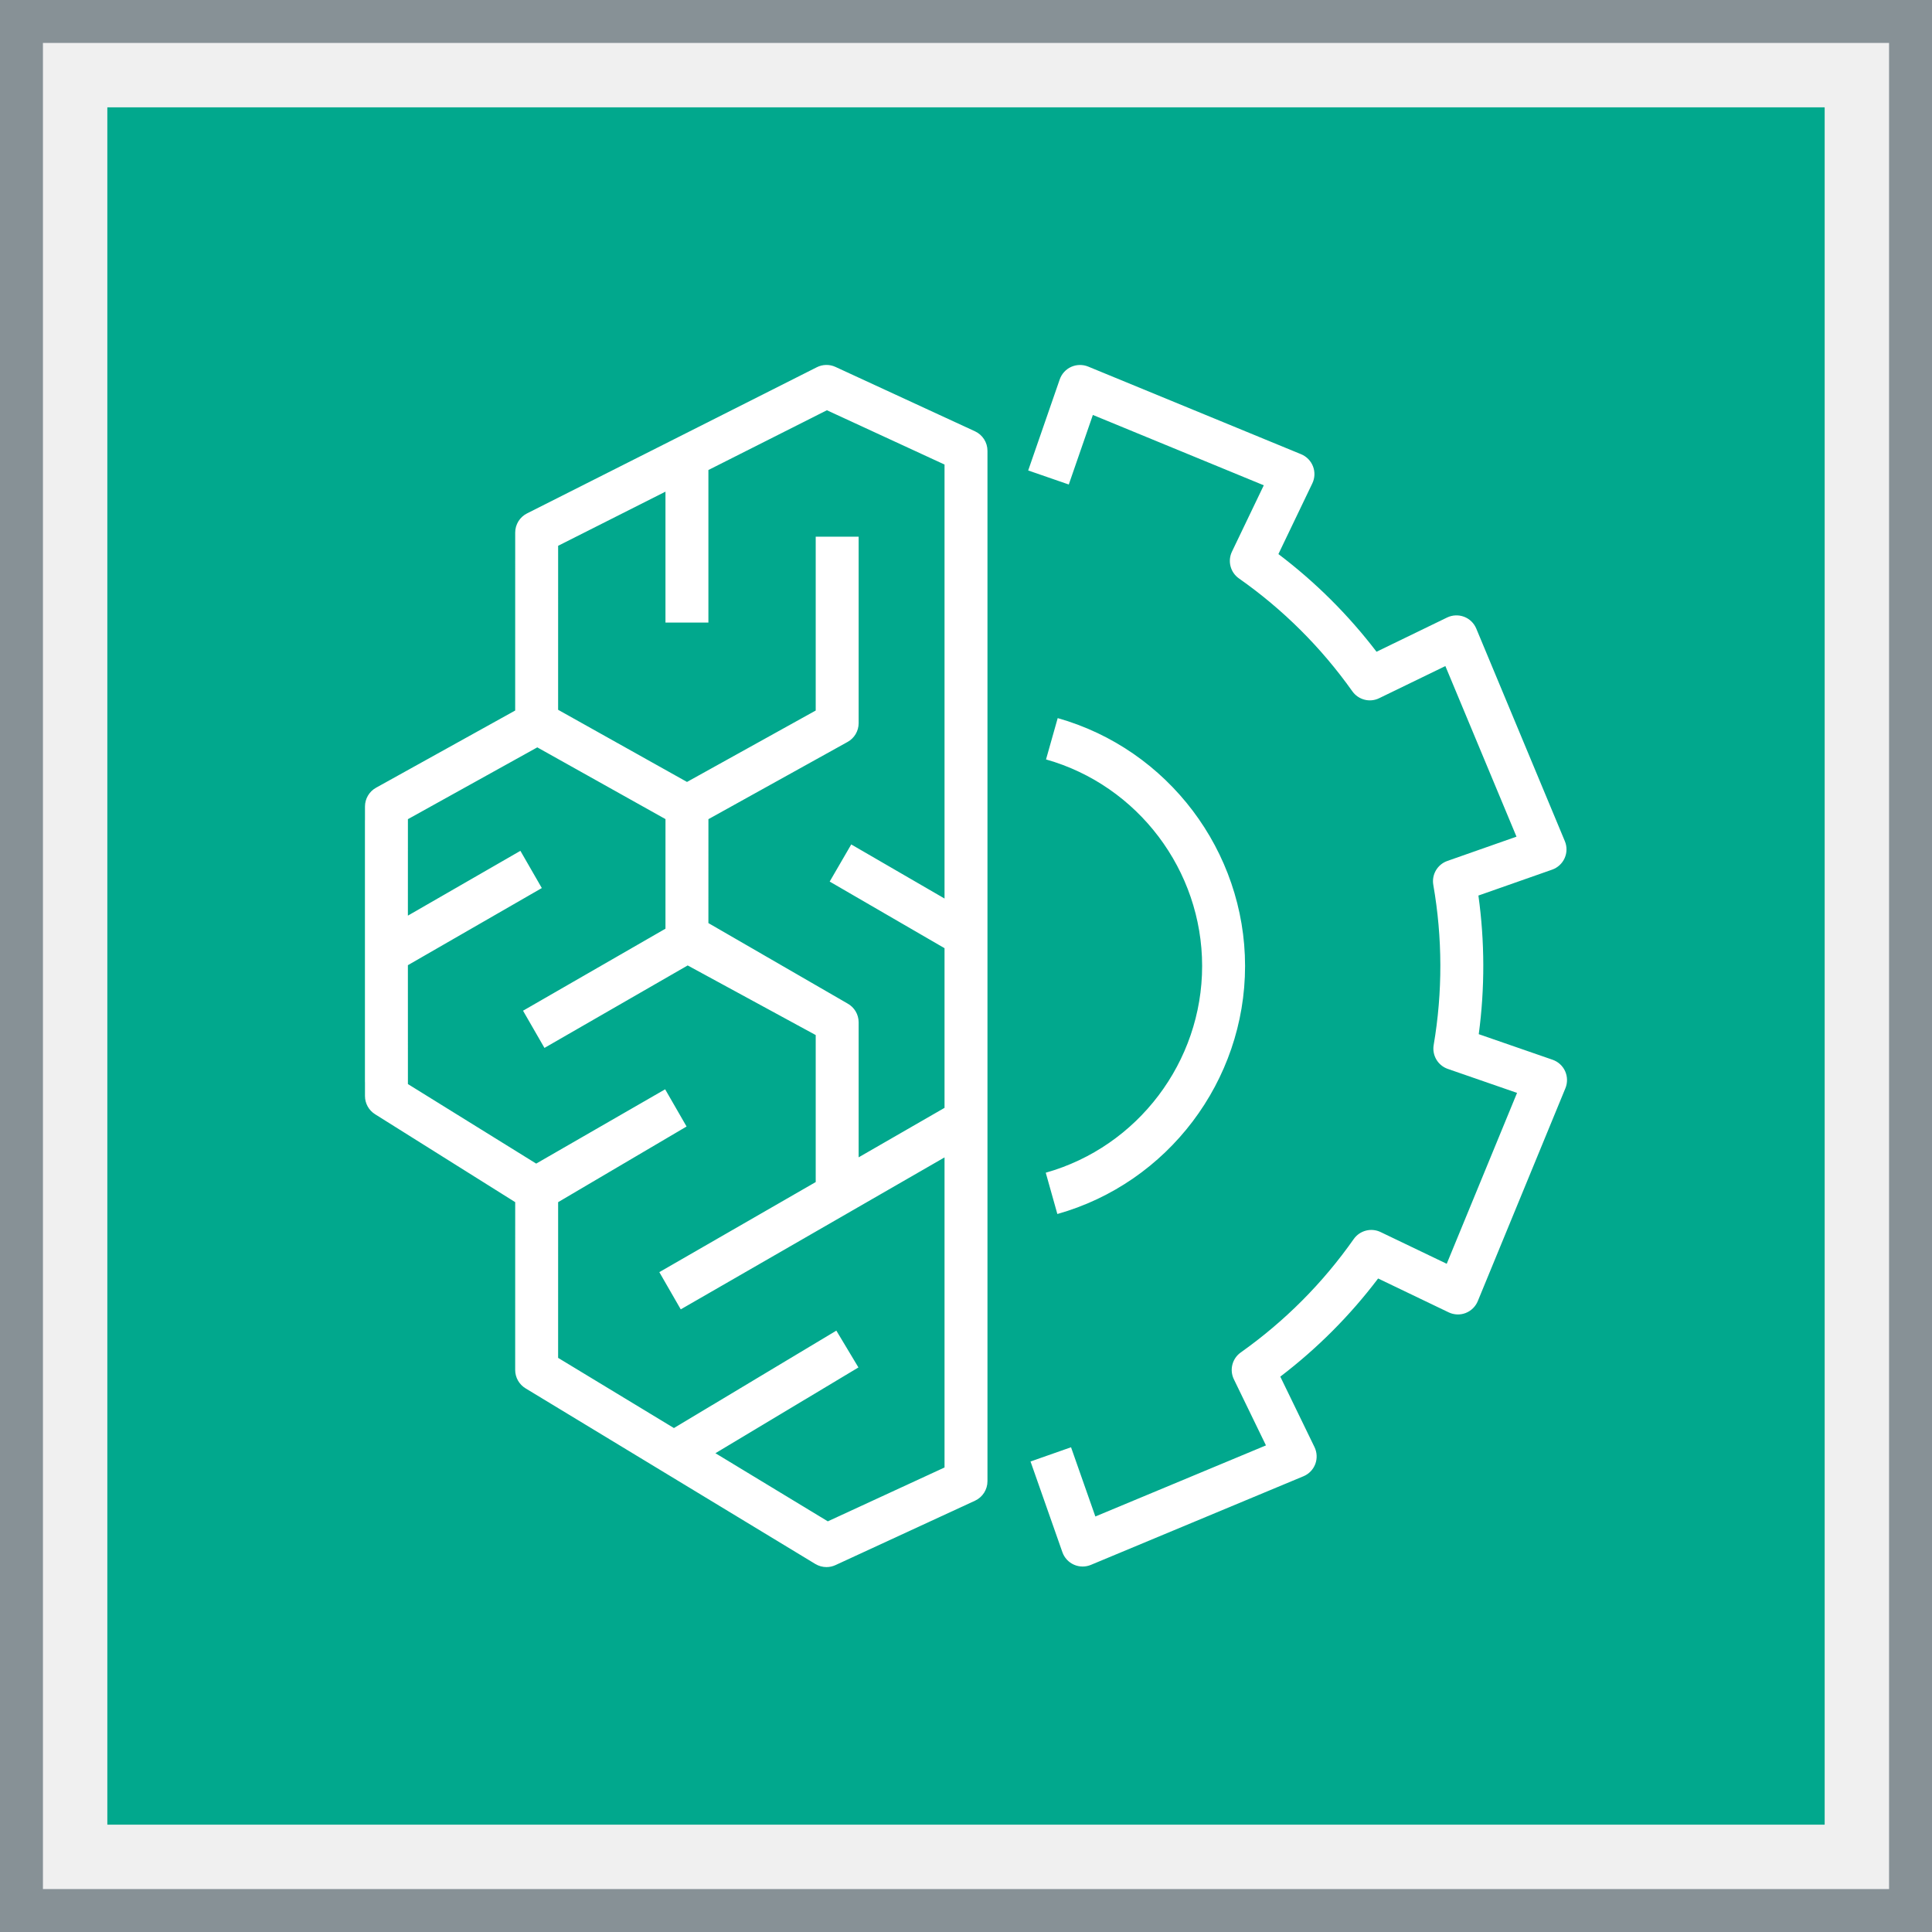
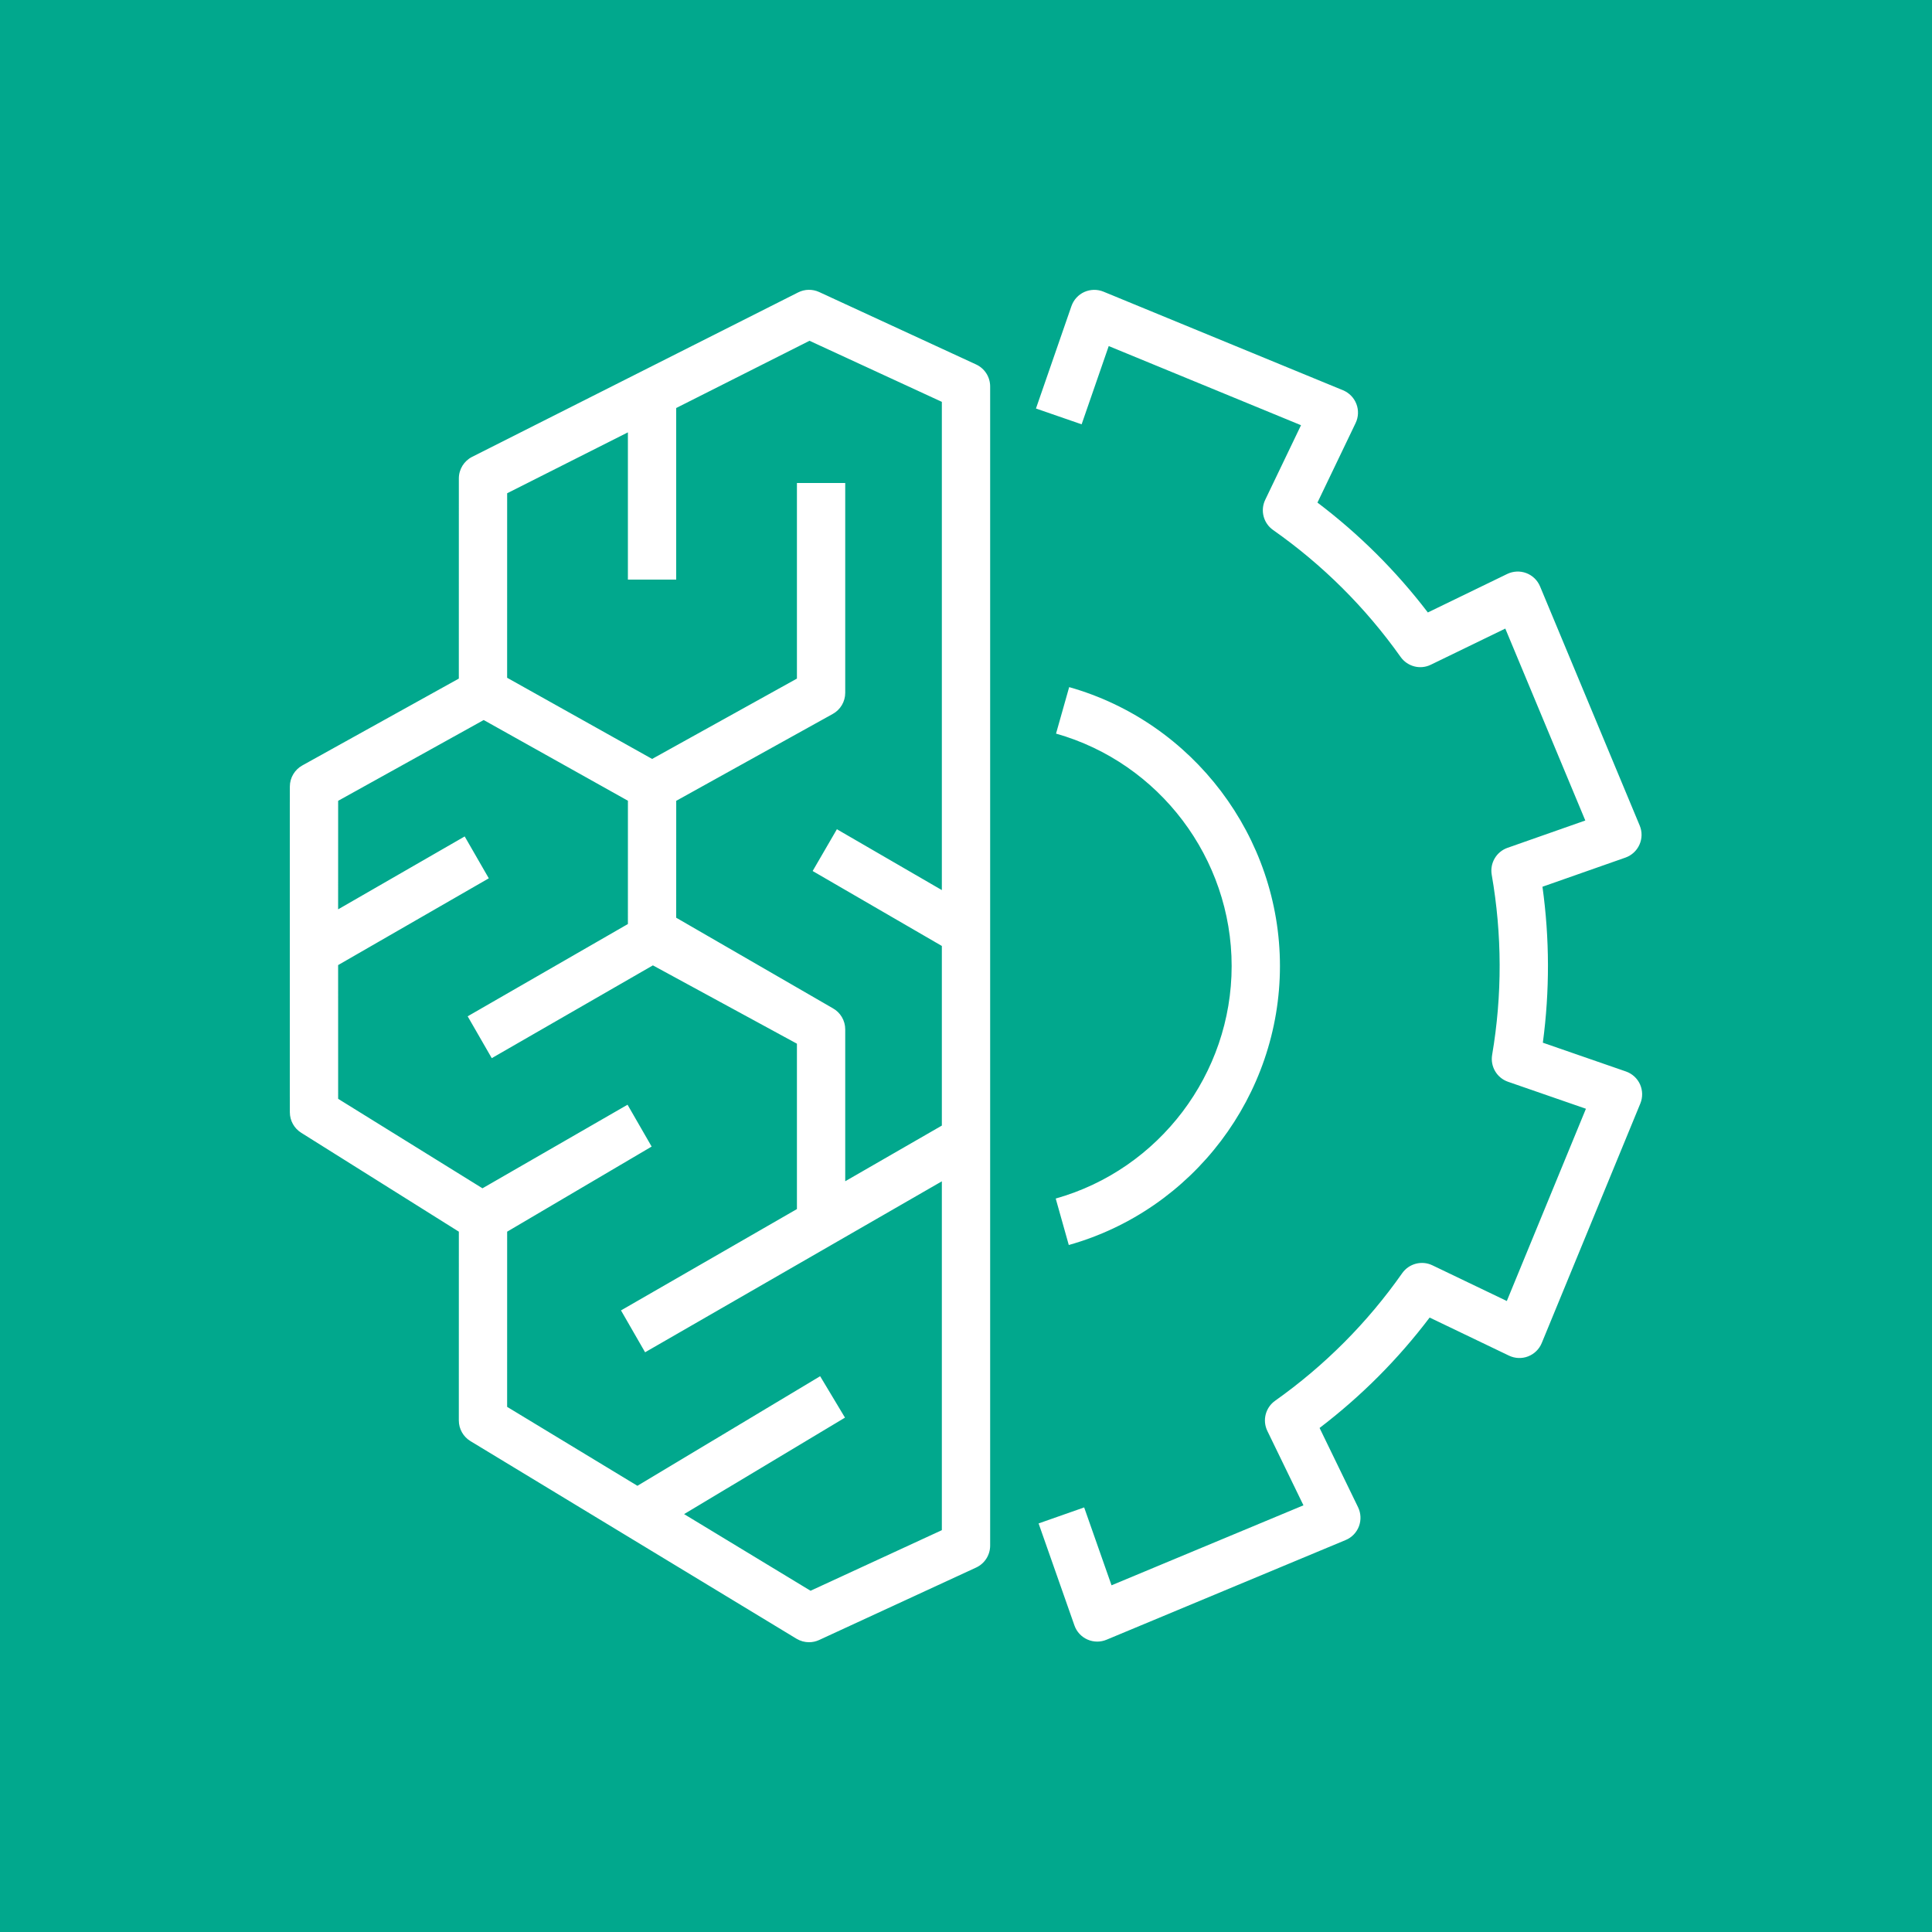
- <svg xmlns="http://www.w3.org/2000/svg" width="90px" height="90px" viewBox="0 0 90 90" version="1.1">
+ <svg xmlns="http://www.w3.org/2000/svg" width="80px" height="80px" viewBox="5 5 80 80" version="1.1">
  <g id="Icon-Architecture-Category/64/Machine-Learning_64" stroke="none" stroke-width="1" fill="none" fill-rule="evenodd">
    <rect id="Rectangle" fill="#01A88D" x="5" y="5" width="80" height="80" />
-     <rect id="#879196-Border-Copy-13" stroke="#879196" stroke-width="2" x="1" y="1" width="88" height="88" />
    <g id="Icon-Category/64/Machine-Learning_64" transform="translate(17, 17)" fill="#FFFFFF">
      <path d="M27,34.608 L27,27.17 L21.65,24.067 L22.654,22.337 L27,24.857 L27,4.64 L21.52,2.111 L16,4.895 L16,12.001 L14,12.001 L14,5.903 L9,8.425 L8.999,16.065 L15.003,19.426 L20.999,16.099 L20.999,8.001 L22.999,8.001 L22.999,16.688 C22.999,17.051 22.802,17.386 22.484,17.562 L16.001,21.16 L16,26.001 L22.477,29.745 C22.799,29.92 22.999,30.257 22.999,30.623 L22.999,36.913 L27,34.608 Z M27,36.916 L14.712,43.995 L13.714,42.261 L20.999,38.065 L20.999,31.217 L15.035,27.974 L8.363,31.816 L7.365,30.083 L14,26.262 L14.001,21.157 L8.029,17.815 L2.002,21.16 L2.001,25.654 L7.242,22.635 L8.24,24.369 L2.001,27.962 L2.002,33.5 L7.978,37.205 L13.985,33.744 L14.983,35.477 L9,39.001 L8.999,46.255 L14.394,49.524 L21.96,44.986 L22.989,46.701 L16.327,50.696 L21.563,53.87 L27,51.361 L27,36.916 Z M29,4.001 L29,52.001 C29,52.391 28.773,52.745 28.419,52.909 L21.919,55.909 C21.786,55.97 21.643,56.001 21.5,56.001 C21.32,56.001 21.141,55.952 20.981,55.856 L7.48,47.673 C7.182,47.492 6.999,47.168 6.999,46.818 L7,39.001 L0.475,34.907 C0.181,34.724 0.002,34.403 0.002,34.057 L0.002,33.446 C0.001,33.426 0,33.405 0,33.385 L0,21.243 C0,21.223 0.001,21.202 0.002,21.182 L0.002,20.571 C0.002,20.208 0.199,19.873 0.517,19.696 L6.999,16.099 L7,7.81 C7,7.432 7.213,7.087 7.55,6.917 L21.05,0.108 C21.322,-0.03 21.643,-0.035 21.919,0.092 L28.419,3.092 C28.773,3.256 29,3.61 29,4.001 L29,4.001 Z M55.91,32.901 C55.797,32.65 55.585,32.457 55.325,32.367 L51.886,31.176 C52.173,29.029 52.168,26.864 51.87,24.718 L55.306,23.511 C55.564,23.42 55.775,23.226 55.887,22.974 C55.999,22.723 56.003,22.437 55.896,22.183 L51.77,12.281 C51.664,12.027 51.458,11.828 51.201,11.731 C50.945,11.634 50.658,11.647 50.41,11.767 L47.124,13.361 C45.809,11.64 44.276,10.115 42.553,8.811 L44.133,5.518 C44.252,5.27 44.264,4.983 44.165,4.727 C44.066,4.47 43.866,4.265 43.612,4.16 L33.692,0.077 C33.438,-0.027 33.152,-0.022 32.9,0.09 C32.649,0.203 32.457,0.415 32.366,0.675 L30.897,4.916 L32.788,5.57 L33.91,2.33 L41.872,5.607 L40.39,8.696 C40.178,9.137 40.316,9.666 40.717,9.947 C42.766,11.386 44.543,13.155 45.997,15.203 C46.28,15.601 46.809,15.741 47.249,15.524 L50.331,14.028 L53.644,21.975 L50.422,23.107 C49.961,23.269 49.685,23.741 49.769,24.222 C50.2,26.696 50.207,29.206 49.786,31.682 C49.705,32.164 49.983,32.634 50.445,32.794 L53.67,33.911 L50.394,41.872 L47.313,40.394 C46.873,40.182 46.343,40.321 46.062,40.72 C44.623,42.769 42.853,44.546 40.8,46.002 C40.4,46.285 40.265,46.815 40.479,47.254 L41.973,50.332 L34.026,53.644 L32.893,50.419 L31.006,51.082 L32.49,55.306 C32.581,55.566 32.775,55.776 33.026,55.888 C33.156,55.946 33.295,55.975 33.434,55.975 C33.564,55.975 33.695,55.949 33.818,55.898 L43.72,51.77 C43.974,51.665 44.173,51.459 44.271,51.201 C44.367,50.944 44.354,50.658 44.234,50.41 L42.641,47.129 C44.365,45.813 45.894,44.28 47.198,42.557 L50.482,44.133 C50.73,44.252 51.018,44.265 51.273,44.166 C51.53,44.067 51.735,43.867 51.84,43.613 L55.923,33.693 C56.027,33.438 56.022,33.152 55.91,32.901 L55.91,32.901 Z M39,28.001 C39,23.545 36.01,19.588 31.728,18.377 L32.272,16.452 C37.411,17.906 41,22.655 41,28.001 C41,33.354 37.404,38.105 32.256,39.553 L31.715,37.629 C36.004,36.421 39,32.462 39,28.001 L39,28.001 Z" id="Machine-Learning_Category-Icon_64_Squid" />
    </g>
  </g>
</svg>
